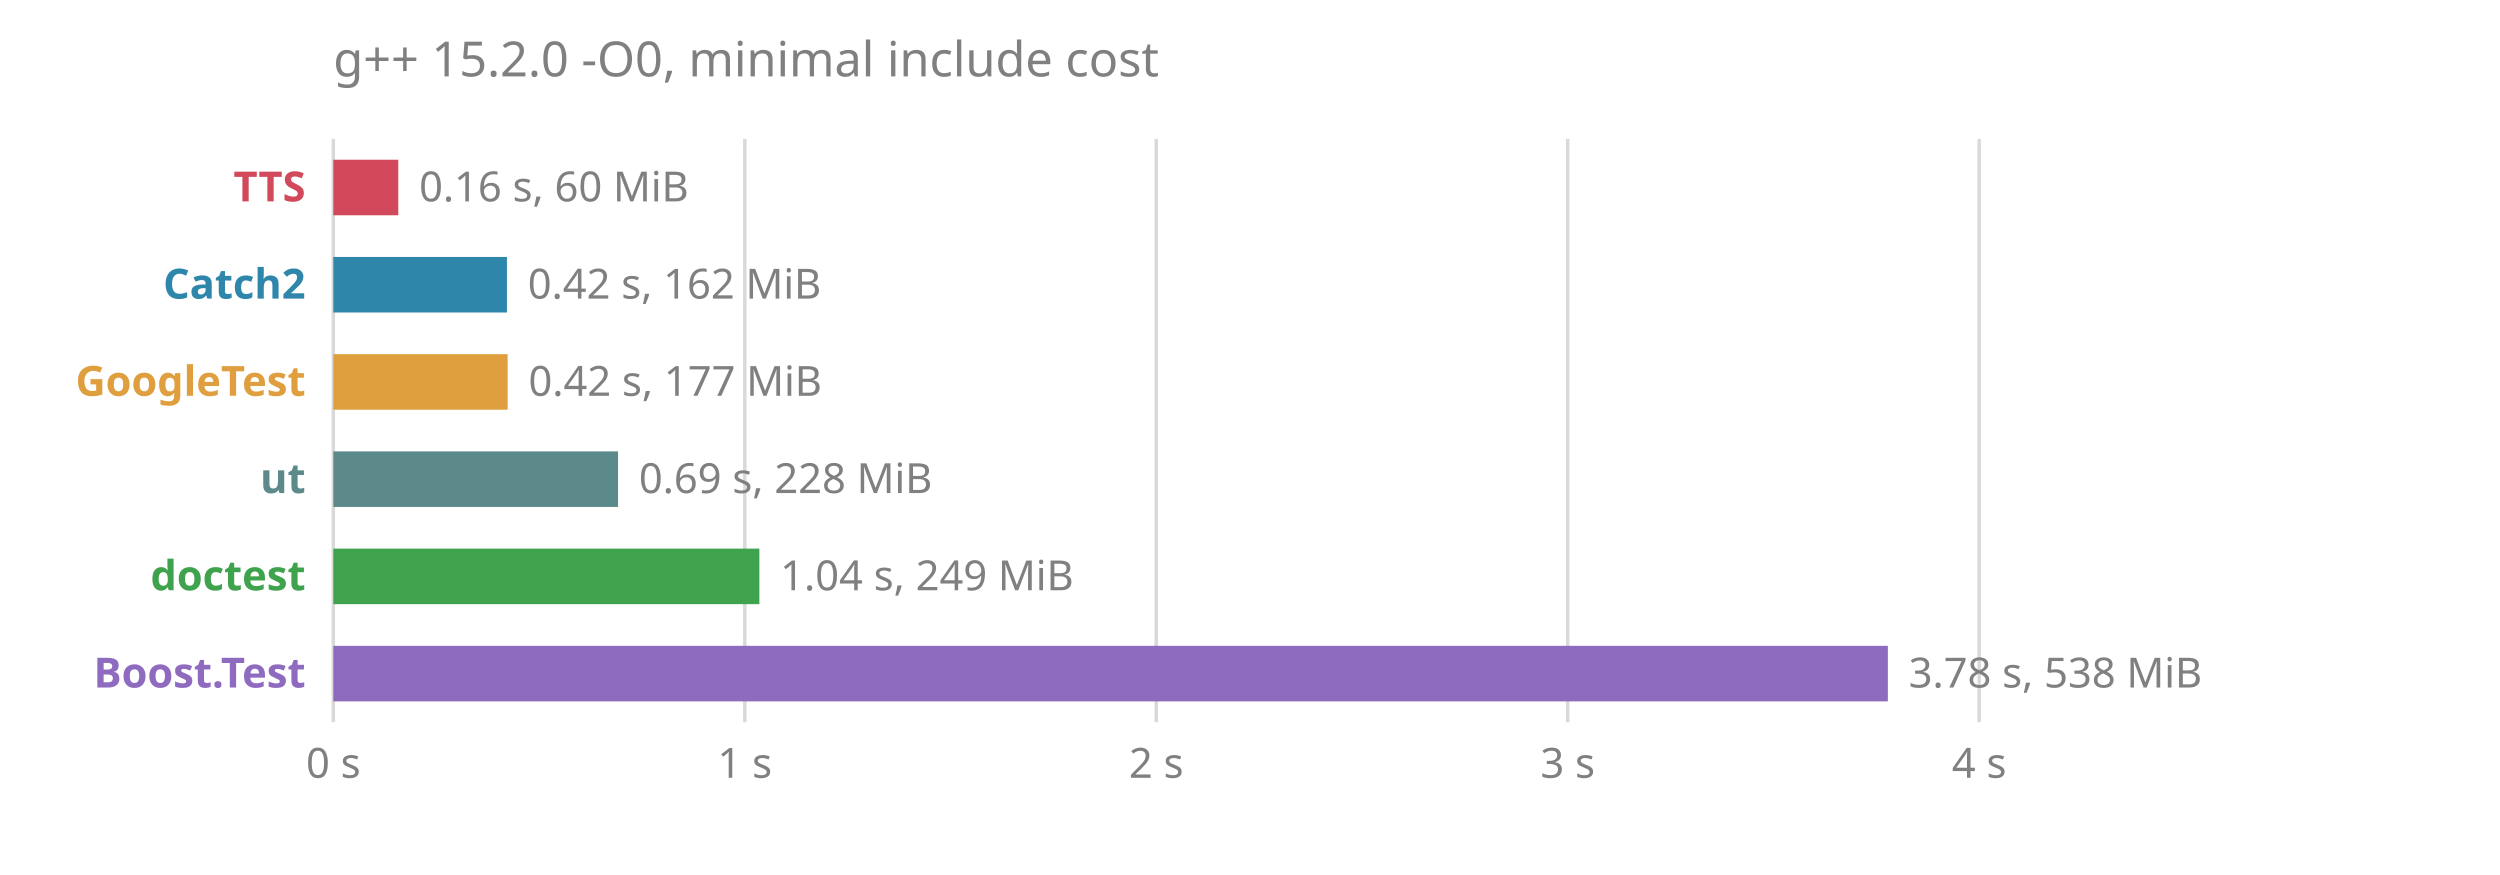
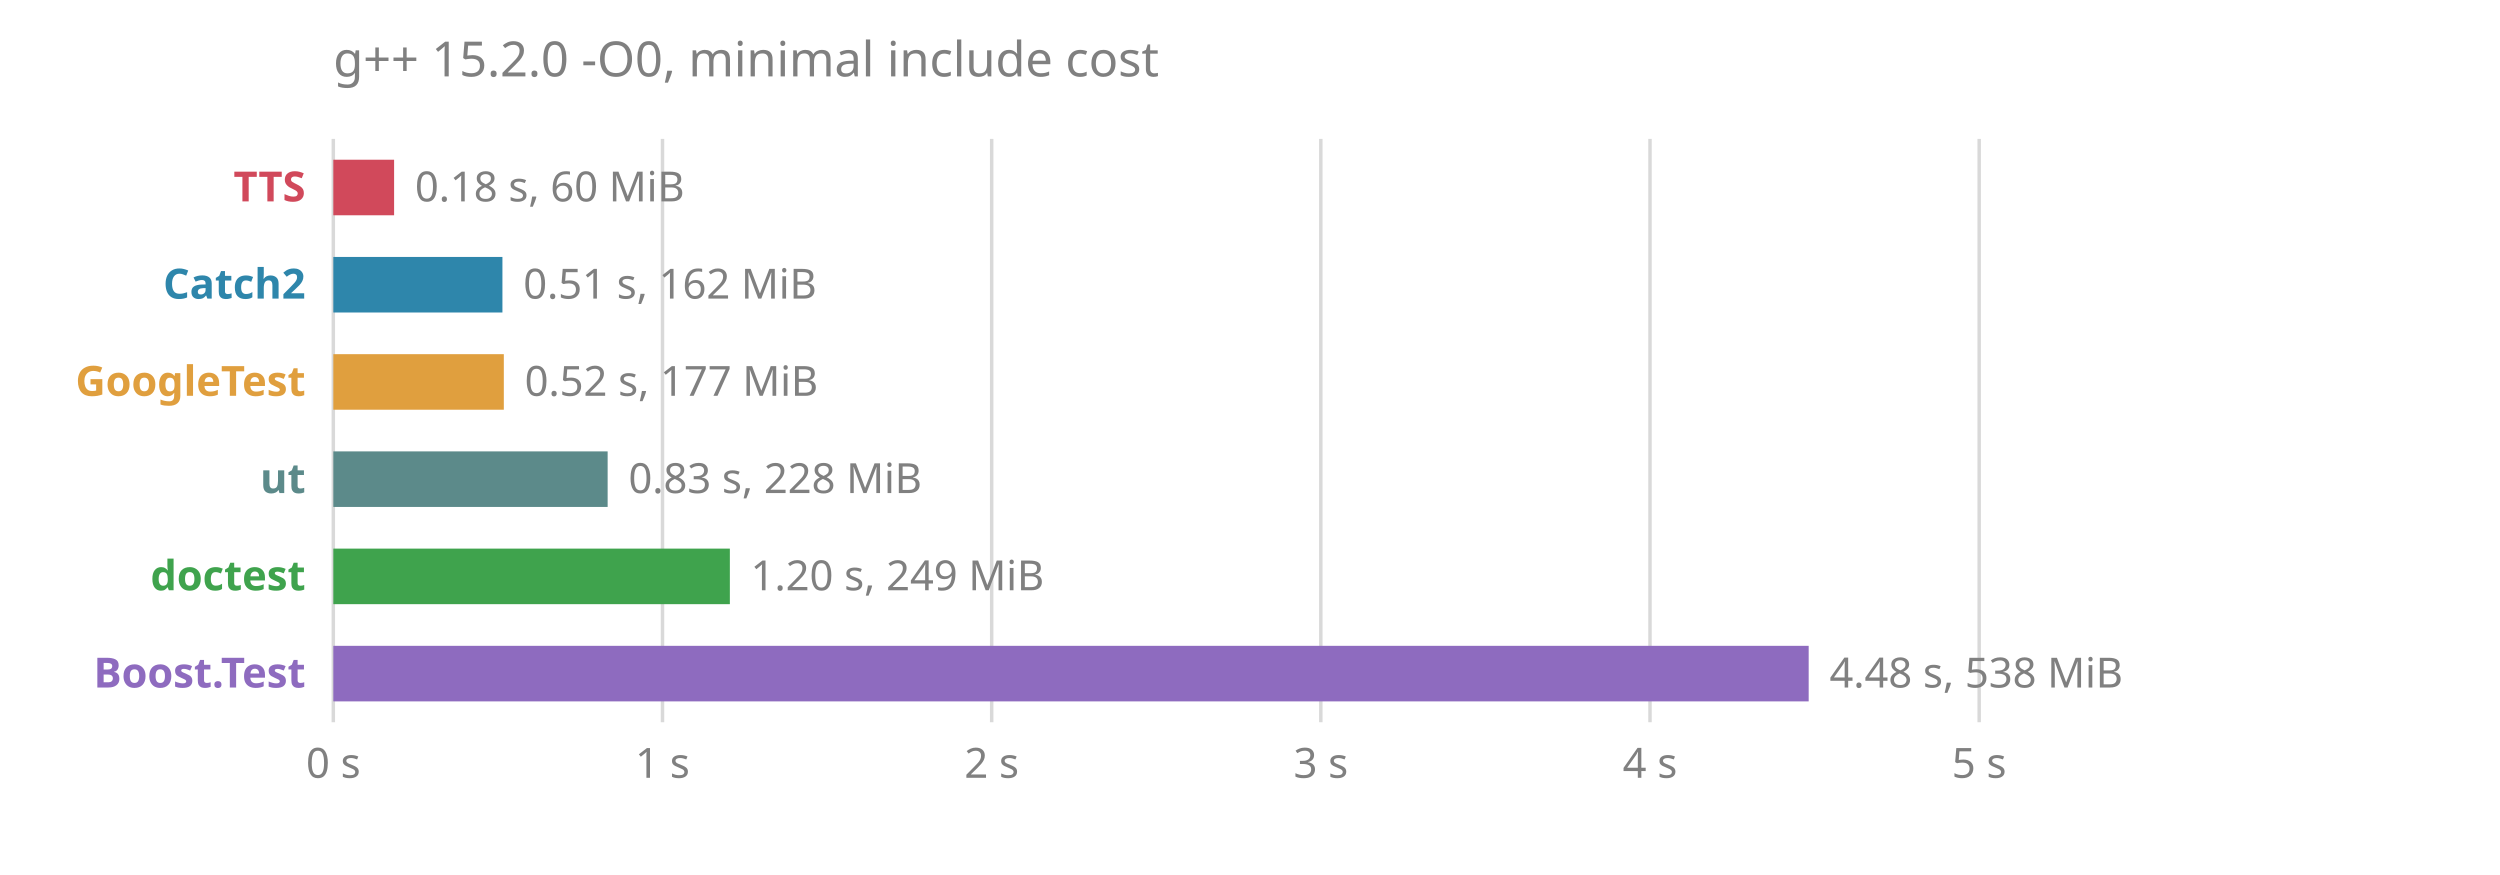
<svg xmlns="http://www.w3.org/2000/svg" viewBox="0 0 720 252" font-family="sans-serif" font-size="12">
  <text x="96" y="22" fill="#808080" font-size="14">g++ 15.2.0 -O0, minimal include cost</text>
  <line x1="96.0" x2="96.0" y1="40" y2="208" stroke="#808080" stroke-opacity="0.3" />
  <text x="96.0" y="224" fill="#808080" text-anchor="middle">0 s</text>
-   <line x1="214.5" x2="214.5" y1="40" y2="208" stroke="#808080" stroke-opacity="0.3" />
-   <text x="214.5" y="224" fill="#808080" text-anchor="middle">1 s</text>
-   <line x1="333.0" x2="333.0" y1="40" y2="208" stroke="#808080" stroke-opacity="0.3" />
-   <text x="333.0" y="224" fill="#808080" text-anchor="middle">2 s</text>
-   <line x1="451.5" x2="451.5" y1="40" y2="208" stroke="#808080" stroke-opacity="0.3" />
-   <text x="451.5" y="224" fill="#808080" text-anchor="middle">3 s</text>
+   <line x1="190.8" x2="190.8" y1="40" y2="208" stroke="#808080" stroke-opacity="0.3" />
+   <text x="190.8" y="224" fill="#808080" text-anchor="middle">1 s</text>
+   <line x1="285.6" x2="285.6" y1="40" y2="208" stroke="#808080" stroke-opacity="0.3" />
+   <text x="285.6" y="224" fill="#808080" text-anchor="middle">2 s</text>
+   <line x1="380.4" x2="380.4" y1="40" y2="208" stroke="#808080" stroke-opacity="0.3" />
+   <text x="380.4" y="224" fill="#808080" text-anchor="middle">3 s</text>
+   <line x1="475.2" x2="475.2" y1="40" y2="208" stroke="#808080" stroke-opacity="0.3" />
+   <text x="475.2" y="224" fill="#808080" text-anchor="middle">4 s</text>
  <line x1="570.0" x2="570.0" y1="40" y2="208" stroke="#808080" stroke-opacity="0.3" />
-   <text x="570.0" y="224" fill="#808080" text-anchor="middle">4 s</text>
+   <text x="570.0" y="224" fill="#808080" text-anchor="middle">5 s</text>
  <text x="88" y="58" fill="#d1495b" font-weight="bold" text-anchor="end">TTS</text>
-   <rect x="96" y="46" width="18.7" height="16" fill="#d1495b" />
-   <text x="120.7" y="58" fill="#808080">0.16 s, 60 MiB</text>
+   <rect x="96" y="46" width="17.5" height="16" fill="#d1495b" />
+   <text x="119.5" y="58" fill="#808080">0.18 s, 60 MiB</text>
  <text x="88" y="86" fill="#2e86ab" font-weight="bold" text-anchor="end">Catch2</text>
-   <rect x="96" y="74" width="50.0" height="16" fill="#2e86ab" />
-   <text x="152.0" y="86" fill="#808080">0.42 s, 162 MiB</text>
+   <rect x="96" y="74" width="48.7" height="16" fill="#2e86ab" />
+   <text x="150.7" y="86" fill="#808080">0.51 s, 162 MiB</text>
  <text x="88" y="114" fill="#e09f3e" font-weight="bold" text-anchor="end">GoogleTest</text>
-   <rect x="96" y="102" width="50.2" height="16" fill="#e09f3e" />
-   <text x="152.2" y="114" fill="#808080">0.42 s, 177 MiB</text>
+   <rect x="96" y="102" width="49.1" height="16" fill="#e09f3e" />
+   <text x="151.1" y="114" fill="#808080">0.52 s, 177 MiB</text>
  <text x="88" y="142" fill="#5c8a8a" font-weight="bold" text-anchor="end">ut</text>
-   <rect x="96" y="130" width="82.0" height="16" fill="#5c8a8a" />
-   <text x="184.0" y="142" fill="#808080">0.69 s, 228 MiB</text>
+   <rect x="96" y="130" width="79.0" height="16" fill="#5c8a8a" />
+   <text x="181.0" y="142" fill="#808080">0.83 s, 228 MiB</text>
  <text x="88" y="170" fill="#3fa34d" font-weight="bold" text-anchor="end">doctest</text>
-   <rect x="96" y="158" width="122.7" height="16" fill="#3fa34d" />
-   <text x="224.7" y="170" fill="#808080">1.04 s, 249 MiB</text>
+   <rect x="96" y="158" width="114.2" height="16" fill="#3fa34d" />
+   <text x="216.2" y="170" fill="#808080">1.20 s, 249 MiB</text>
  <text x="88" y="198" fill="#8e6bbf" font-weight="bold" text-anchor="end">Boost.Test</text>
-   <rect x="96" y="186" width="447.7" height="16" fill="#8e6bbf" />
-   <text x="549.7" y="198" fill="#808080">3.78 s, 538 MiB</text>
+   <rect x="96" y="186" width="424.9" height="16" fill="#8e6bbf" />
+   <text x="526.9" y="198" fill="#808080">4.48 s, 538 MiB</text>
</svg>
